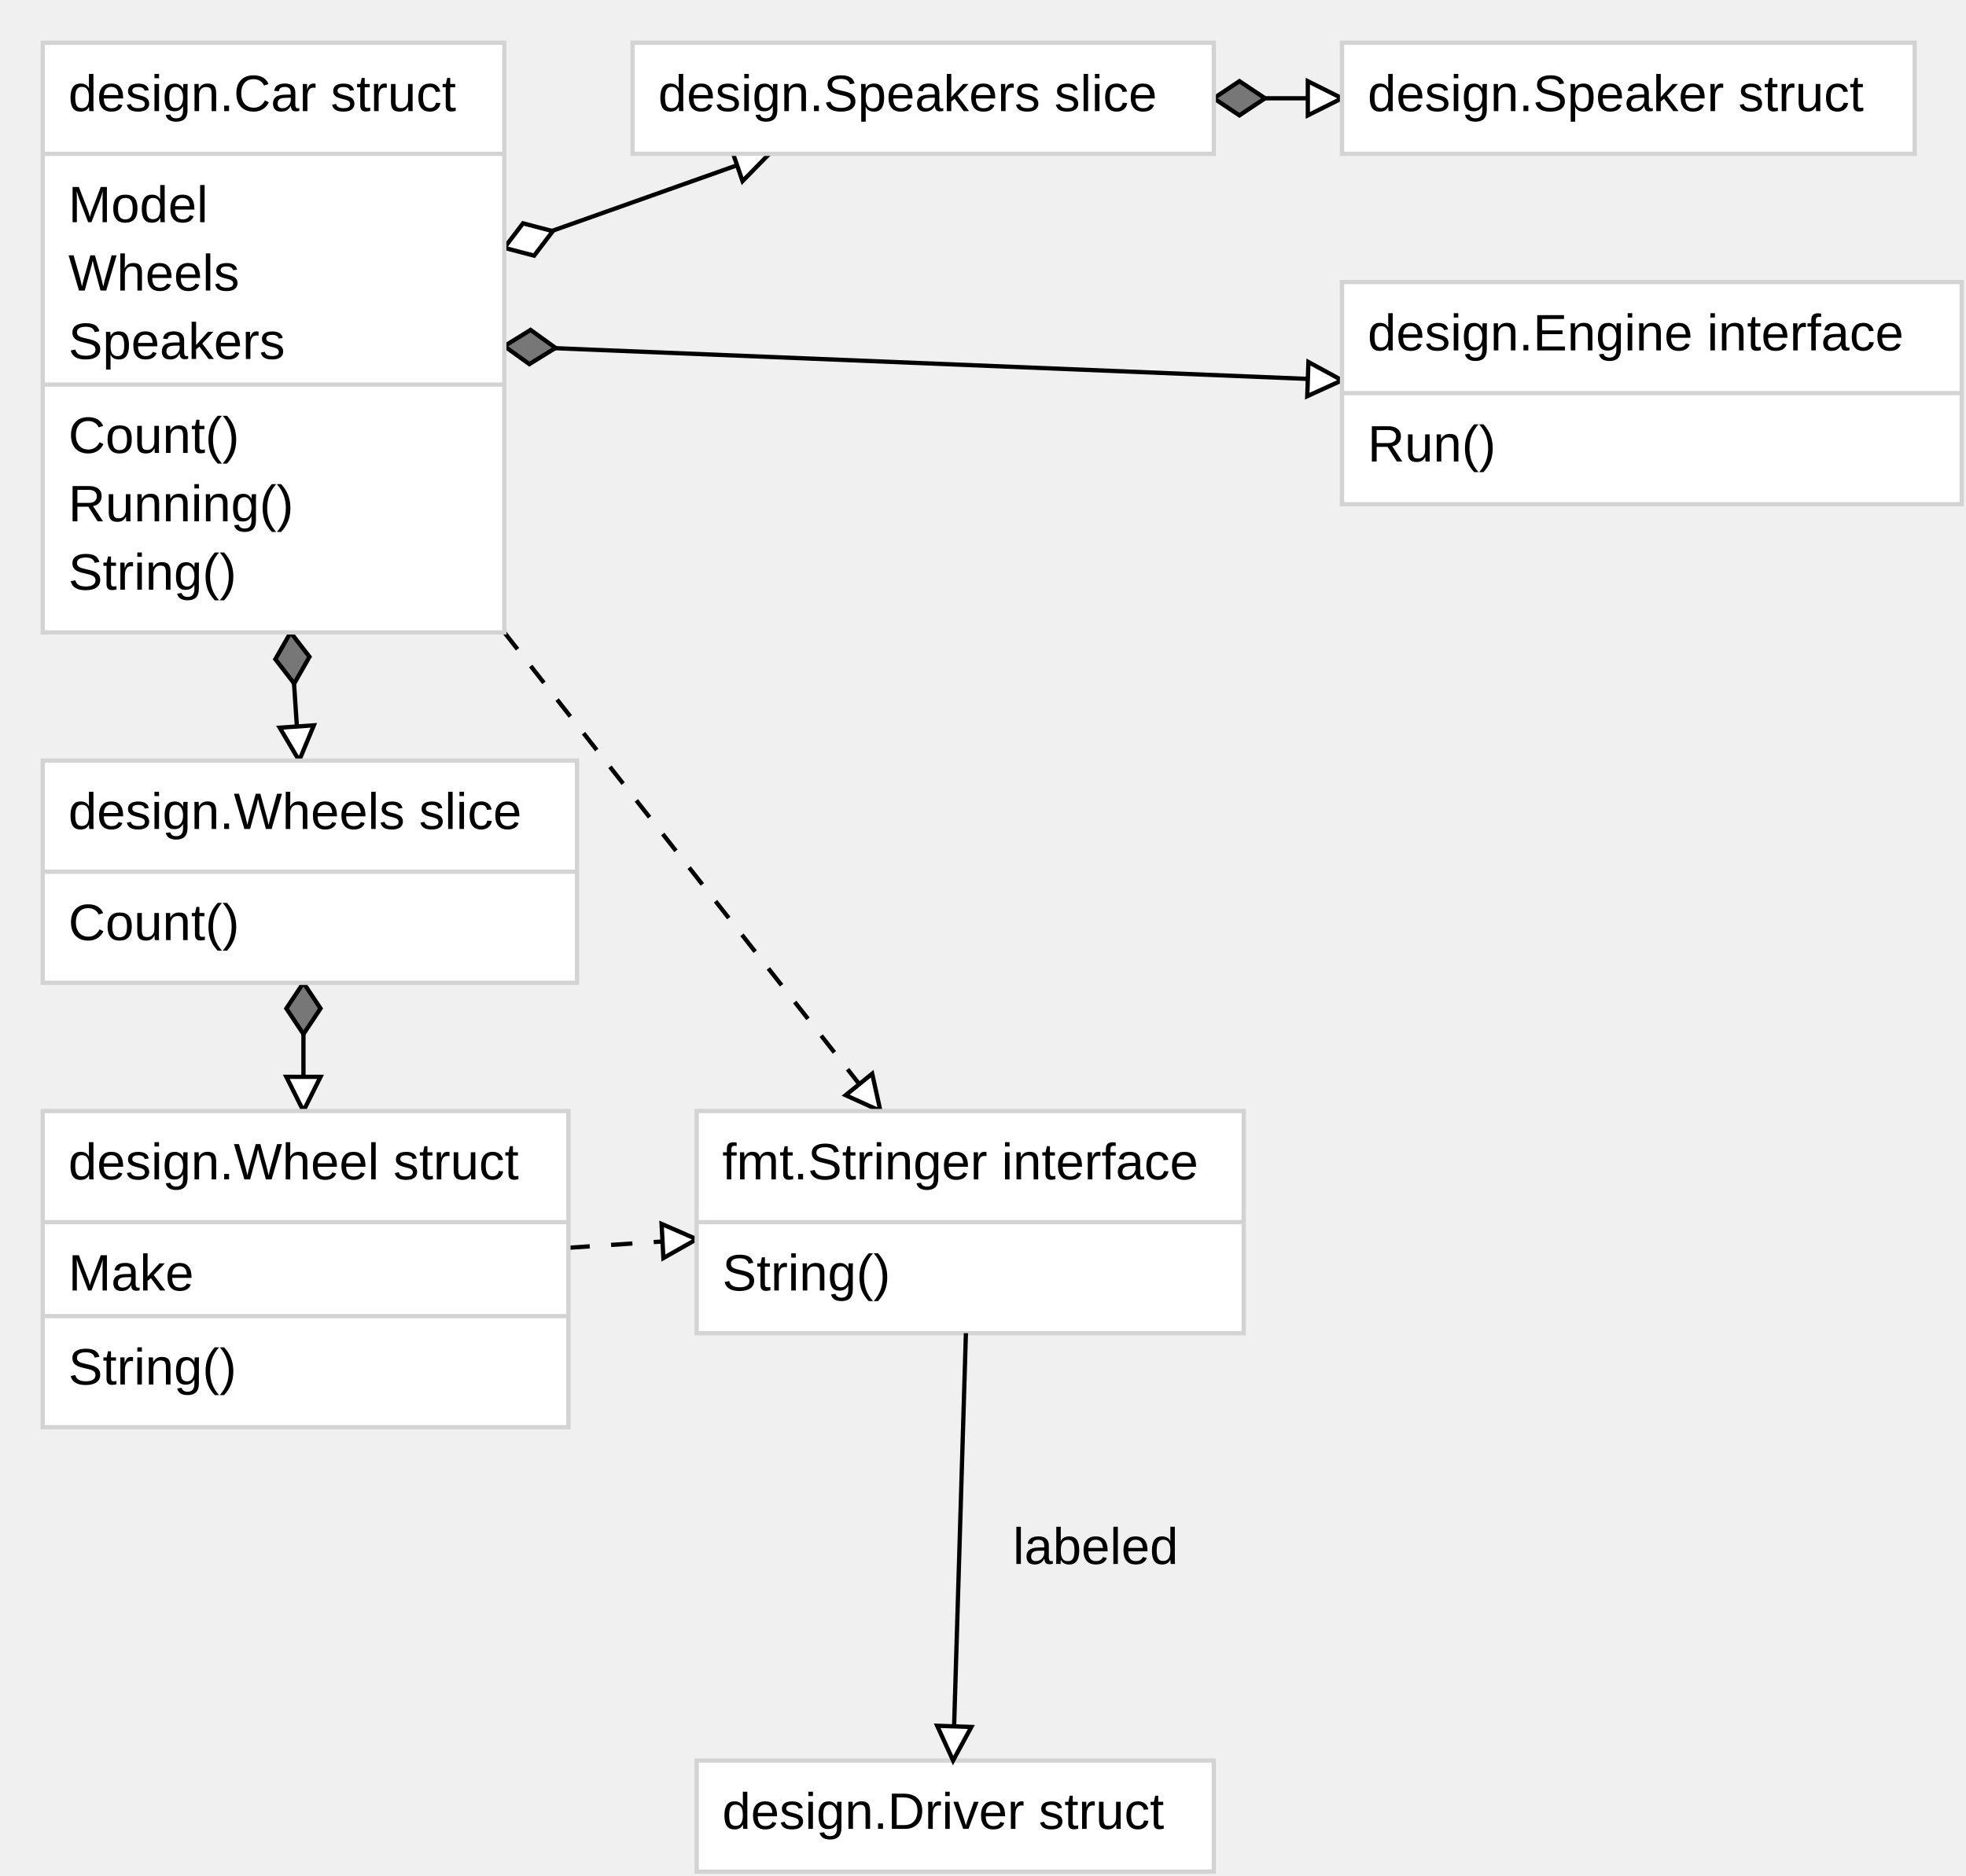
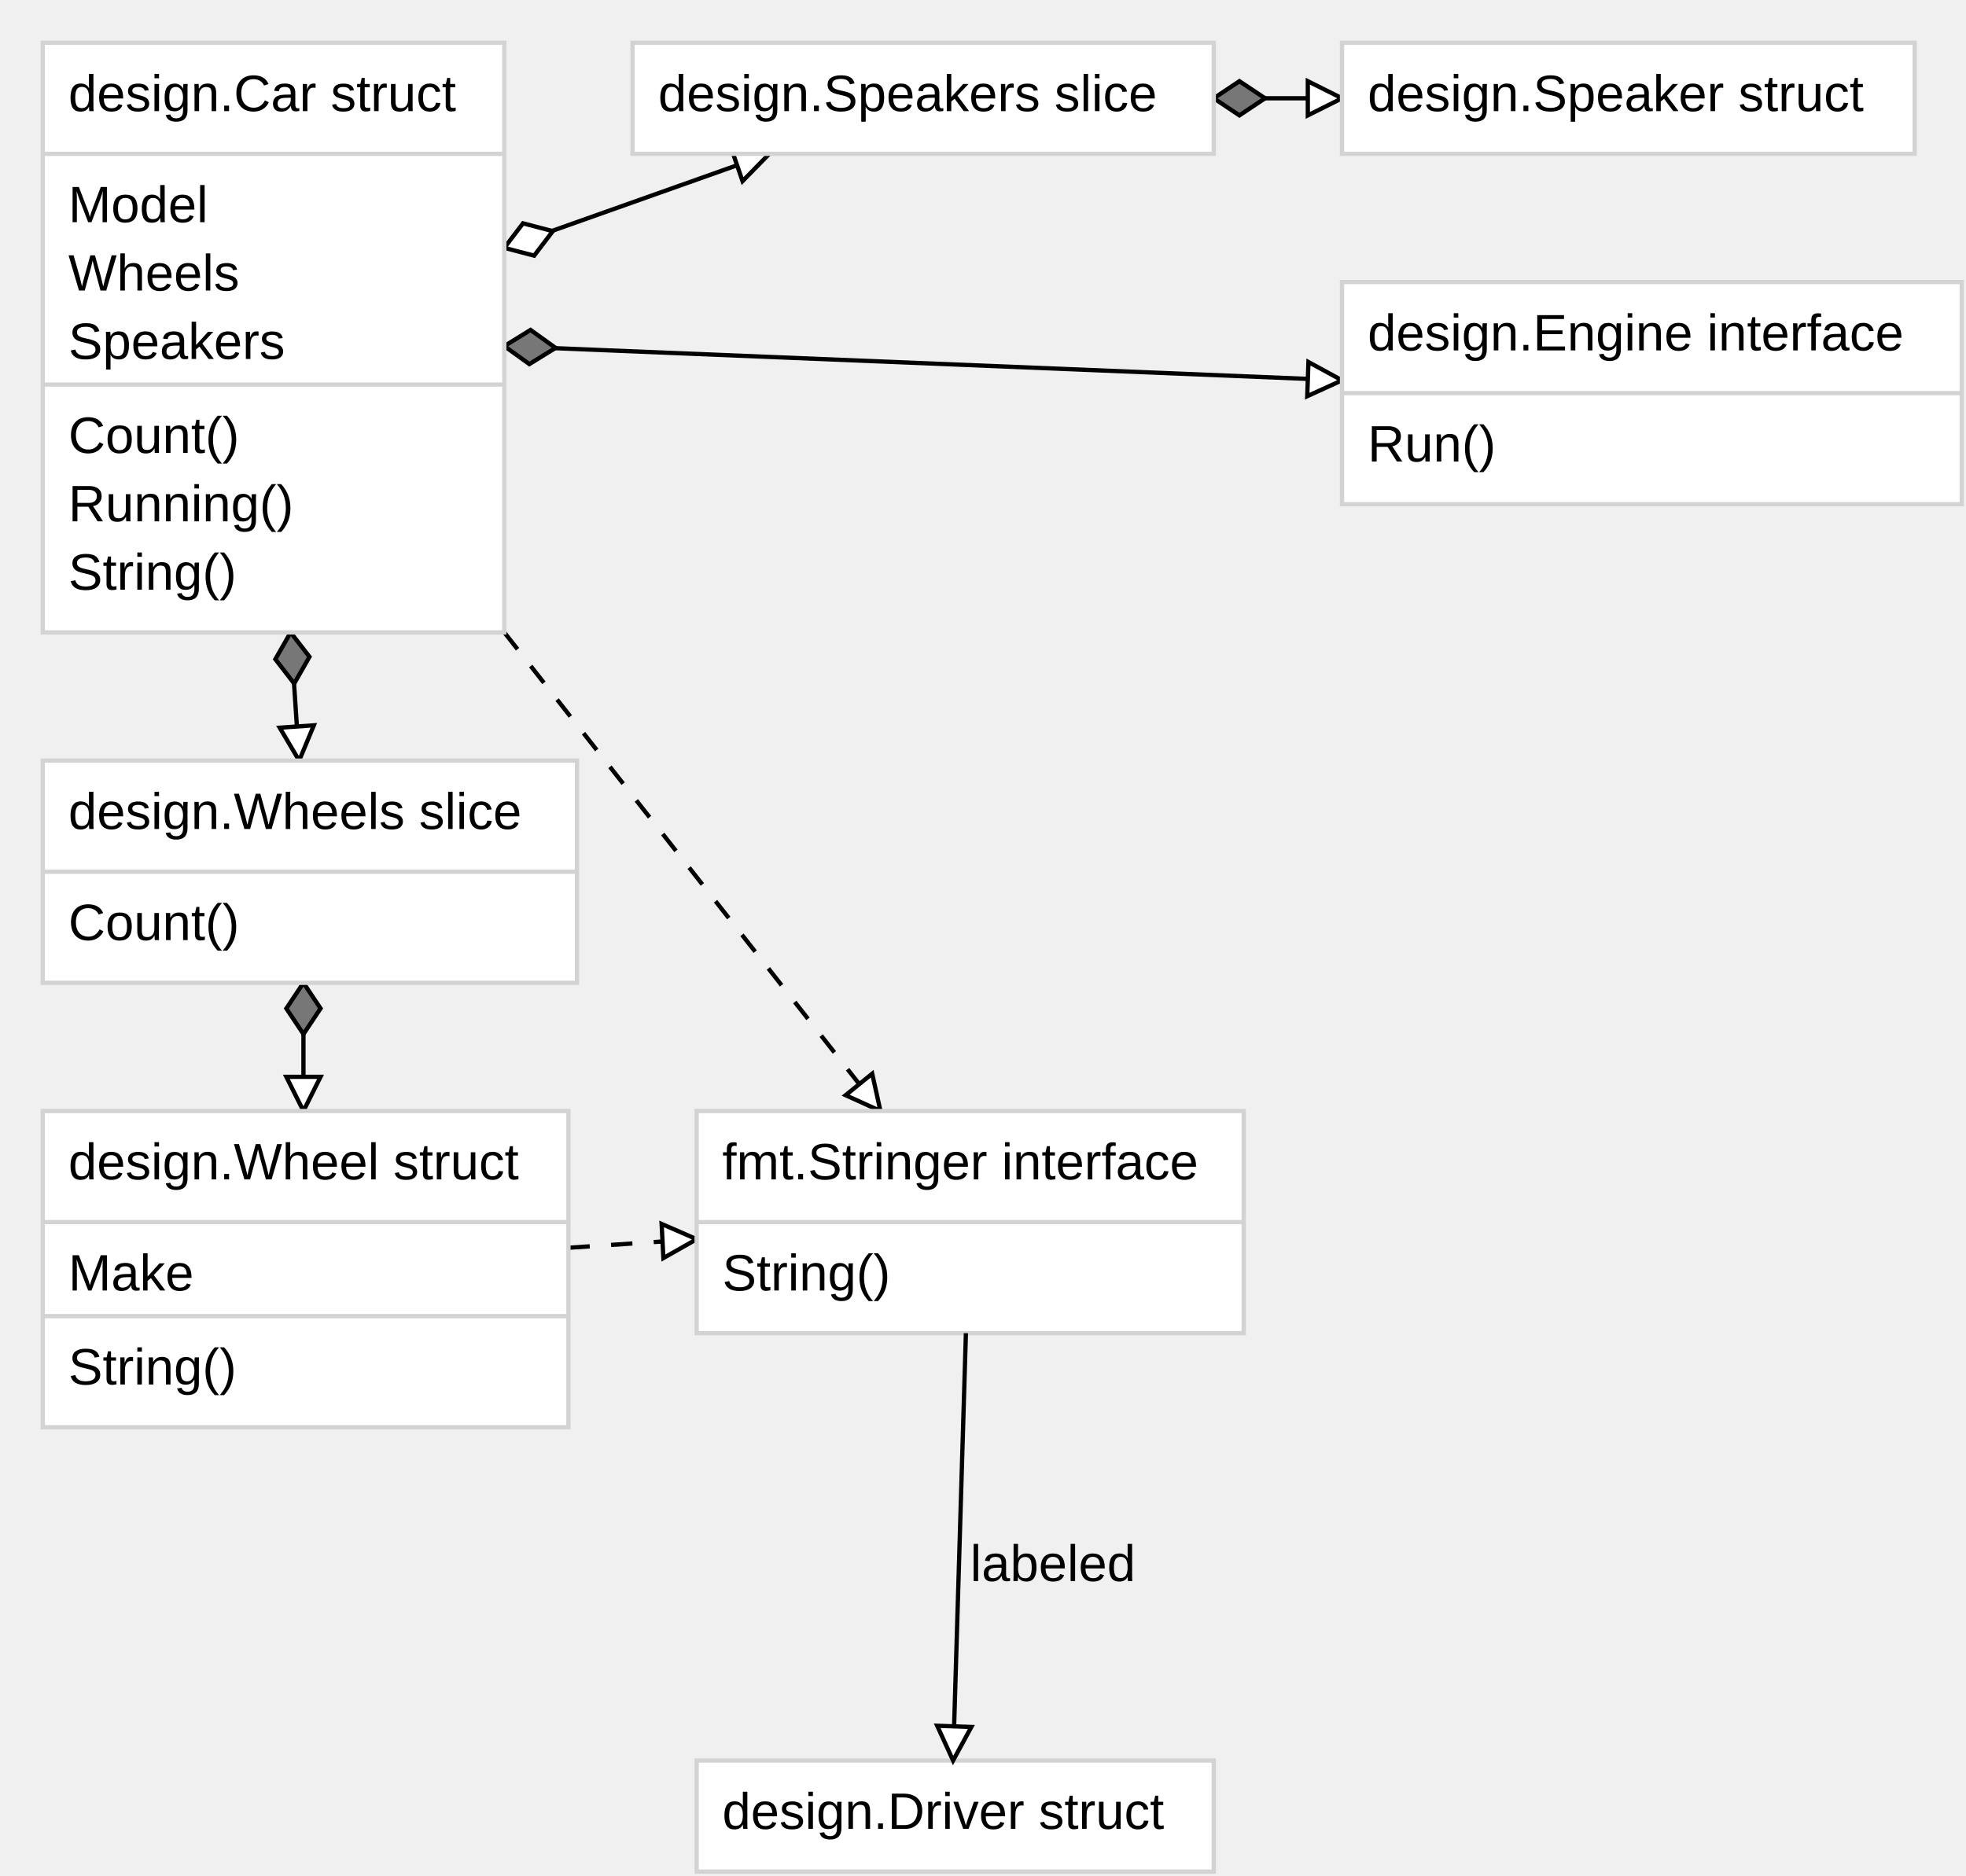
<svg xmlns="http://www.w3.org/2000/svg" font-family="Arial,Helvetica,sans-serif" width="460" height="439">
  <path stroke="black" d="M284,23 L314,23" />
  <g transform="rotate(0 284 23)">
    <path stroke="black" fill="#777777" d="M284,23 l 6,-4 6,4 -6,4 -6,-4" />
  </g>
  <g transform="rotate(90 314 23)">
    <path stroke="black" fill="#ffffff" d="M310,31 l4,-8 l 4,8 Z" />
  </g>
  <path stroke="black" d="M71,230 L71,260" />
  <g transform="rotate(90 71 230)">
    <path stroke="black" fill="#777777" d="M71,230 l 6,-4 6,4 -6,4 -6,-4" />
  </g>
  <g transform="rotate(180 71 260)">
    <path stroke="black" fill="#ffffff" d="M67,268 l4,-8 l 4,8 Z" />
  </g>
  <path stroke="black" d="M118,58 L180,36" />
  <g transform="rotate(-19 118 58)">
    <path stroke="black" fill="#ffffff" d="M118,58 l 6,-4 6,4 -6,4 -6,-4" />
  </g>
  <g transform="rotate(71 180 36)">
    <path stroke="black" fill="#ffffff" d="M176,44 l4,-8 l 4,8 Z" />
  </g>
  <path stroke="black" d="M68,148 L70,178" />
  <g transform="rotate(86 68 148)">
    <path stroke="black" fill="#777777" d="M68,148 l 6,-4 6,4 -6,4 -6,-4" />
  </g>
  <g transform="rotate(176 70 178)">
    <path stroke="black" fill="#ffffff" d="M66,186 l4,-8 l 4,8 Z" />
  </g>
  <path stroke="black" d="M118,81 L314,89" />
  <g transform="rotate(2 118 81)">
    <path stroke="black" fill="#777777" d="M118,81 l 6,-4 6,4 -6,4 -6,-4" />
  </g>
  <g transform="rotate(92 314 89)">
    <path stroke="black" fill="#ffffff" d="M310,97 l4,-8 l 4,8 Z" />
  </g>
  <path stroke="black" stroke-dasharray="5,5,5" d="M133,292 L163,290" />
  <g transform="rotate(87 163 290)">
    <path stroke="black" fill="#ffffff" d="M159,298 l4,-8 l 4,8 Z" />
  </g>
  <path stroke="black" stroke-dasharray="5,5,5" d="M118,148 L206,260" />
  <g transform="rotate(141 206 260)">
    <path stroke="black" fill="#ffffff" d="M202,268 l4,-8 l 4,8 Z" />
  </g>
  <rect stroke="#d3d3d3" fill="#ffffff" x="10" y="10" width="108" height="138" />
  <path stroke="#d3d3d3" d="M10,36 L118,36" />
  <text font-family="Arial,Helvetica,sans-serif" font-size="12px" x="16" y="52">Model</text>
  <text font-family="Arial,Helvetica,sans-serif" font-size="12px" x="16" y="68">Wheels</text>
  <text font-family="Arial,Helvetica,sans-serif" font-size="12px" x="16" y="84">Speakers</text>
  <path stroke="#d3d3d3" d="M10,90 L118,90" />
  <text font-family="Arial,Helvetica,sans-serif" font-size="12px" x="16" y="106">Count()</text>
  <text font-family="Arial,Helvetica,sans-serif" font-size="12px" x="16" y="122">Running()</text>
  <text font-family="Arial,Helvetica,sans-serif" font-size="12px" x="16" y="138">String()</text>
  <text font-family="Arial,Helvetica,sans-serif" font-size="12px" x="16" y="26">design.Car struct</text>
  <rect stroke="#d3d3d3" fill="#ffffff" x="10" y="178" width="125" height="52" />
  <path stroke="#d3d3d3" d="M10,204 L135,204" />
  <text font-family="Arial,Helvetica,sans-serif" font-size="12px" x="16" y="220">Count()</text>
  <text font-family="Arial,Helvetica,sans-serif" font-size="12px" x="16" y="194">design.Wheels slice</text>
  <rect stroke="#d3d3d3" fill="#ffffff" x="10" y="260" width="123" height="74" />
  <path stroke="#d3d3d3" d="M10,286 L133,286" />
  <text font-family="Arial,Helvetica,sans-serif" font-size="12px" x="16" y="302">Make</text>
  <path stroke="#d3d3d3" d="M10,308 L133,308" />
  <text font-family="Arial,Helvetica,sans-serif" font-size="12px" x="16" y="324">String()</text>
  <text font-family="Arial,Helvetica,sans-serif" font-size="12px" x="16" y="276">design.Wheel struct</text>
  <rect stroke="#d3d3d3" fill="#ffffff" x="148" y="10" width="136" height="26" />
  <text font-family="Arial,Helvetica,sans-serif" font-size="12px" x="154" y="26">design.Speakers slice</text>
  <rect stroke="#d3d3d3" fill="#ffffff" x="314" y="10" width="134" height="26" />
  <text font-family="Arial,Helvetica,sans-serif" font-size="12px" x="320" y="26">design.Speaker struct</text>
  <rect stroke="#d3d3d3" fill="#ffffff" x="314" y="66" width="145" height="52" />
  <path stroke="#d3d3d3" d="M314,92 L459,92" />
  <text font-family="Arial,Helvetica,sans-serif" font-size="12px" x="320" y="108">Run()</text>
  <text font-family="Arial,Helvetica,sans-serif" font-size="12px" x="320" y="82">design.Engine interface</text>
  <rect stroke="#d3d3d3" fill="#ffffff" x="163" y="260" width="128" height="52" />
  <path stroke="#d3d3d3" d="M163,286 L291,286" />
  <text font-family="Arial,Helvetica,sans-serif" font-size="12px" x="169" y="302">String()</text>
  <text font-family="Arial,Helvetica,sans-serif" font-size="12px" x="169" y="276">fmt.Stringer interface</text>
  <rect stroke="#d3d3d3" fill="#ffffff" x="163" y="412" width="121" height="26" />
  <text font-family="Arial,Helvetica,sans-serif" font-size="12px" x="169" y="428">design.Driver struct</text>
  <path stroke="black" d="M226,312 L223,412" />
  <g transform="rotate(182 223 412)">
    <path stroke="black" fill="#ffffff" d="M219,420 l4,-8 l 4,8 Z" />
  </g>
-   <text font-family="Arial,Helvetica,sans-serif" font-size="12px" x="237" y="366">labeled</text>
+   <text font-family="Arial,Helvetica,sans-serif" font-size="12px" x="227" y="370">labeled</text>
</svg>
